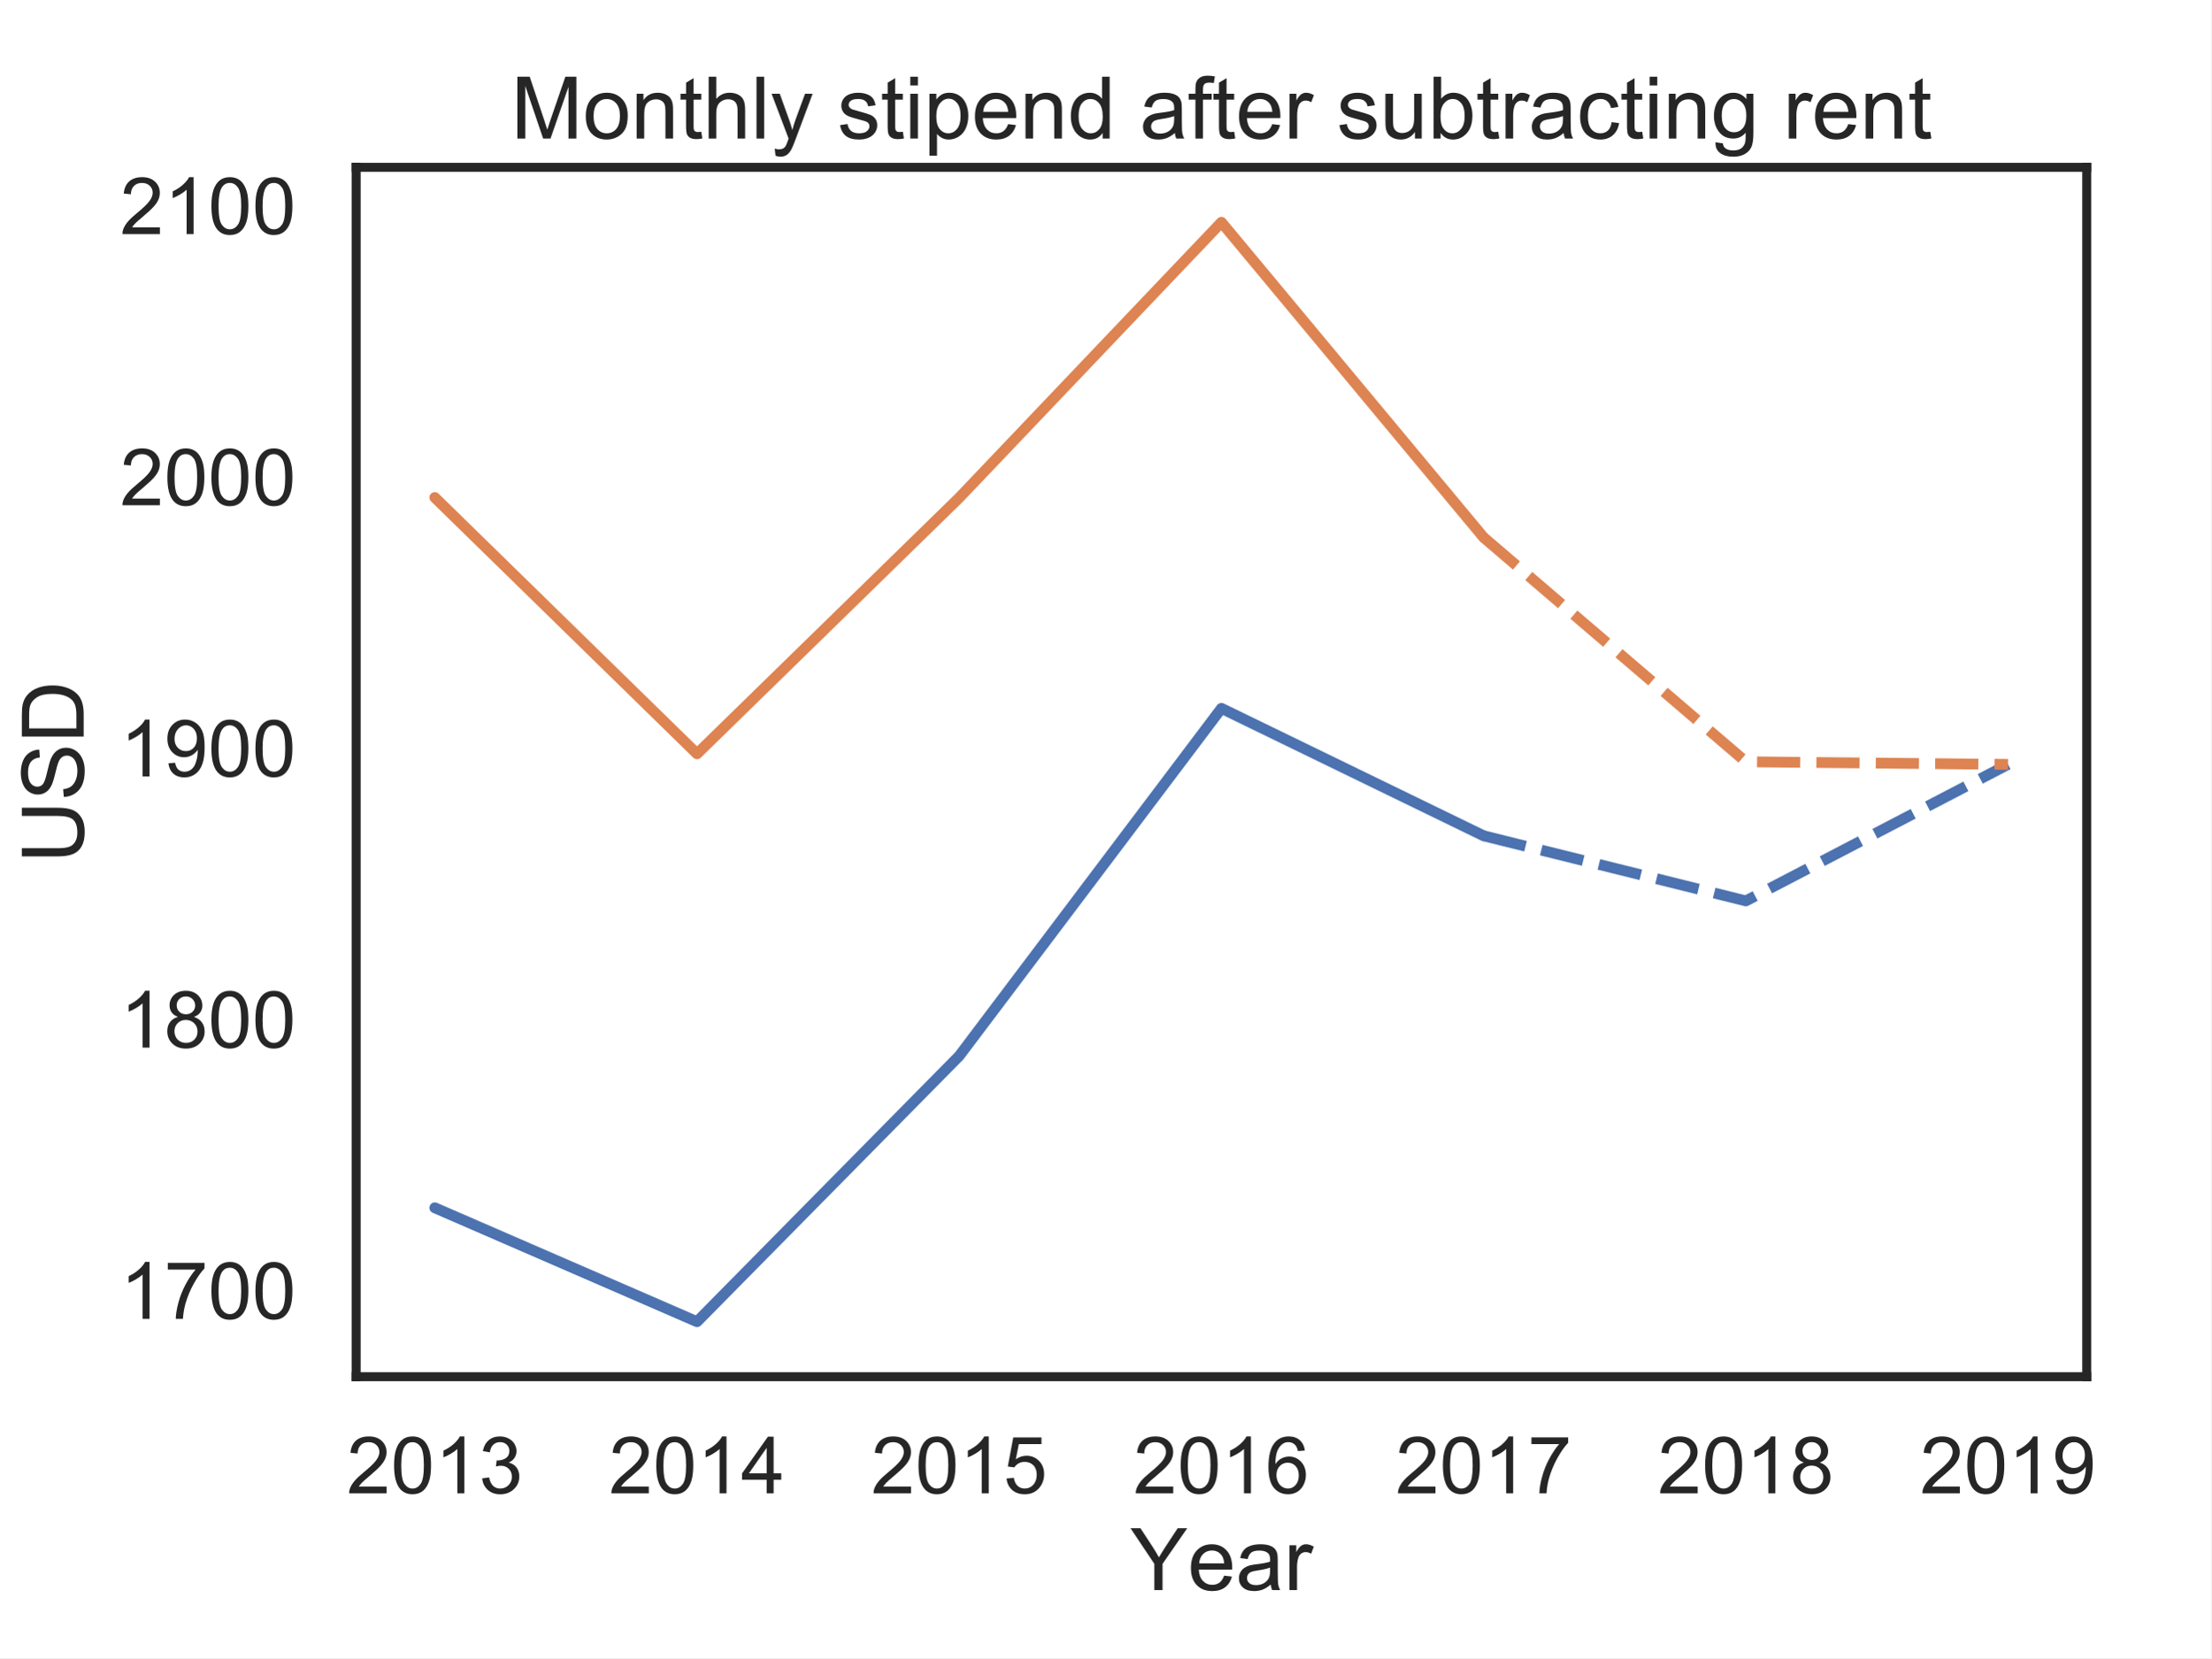
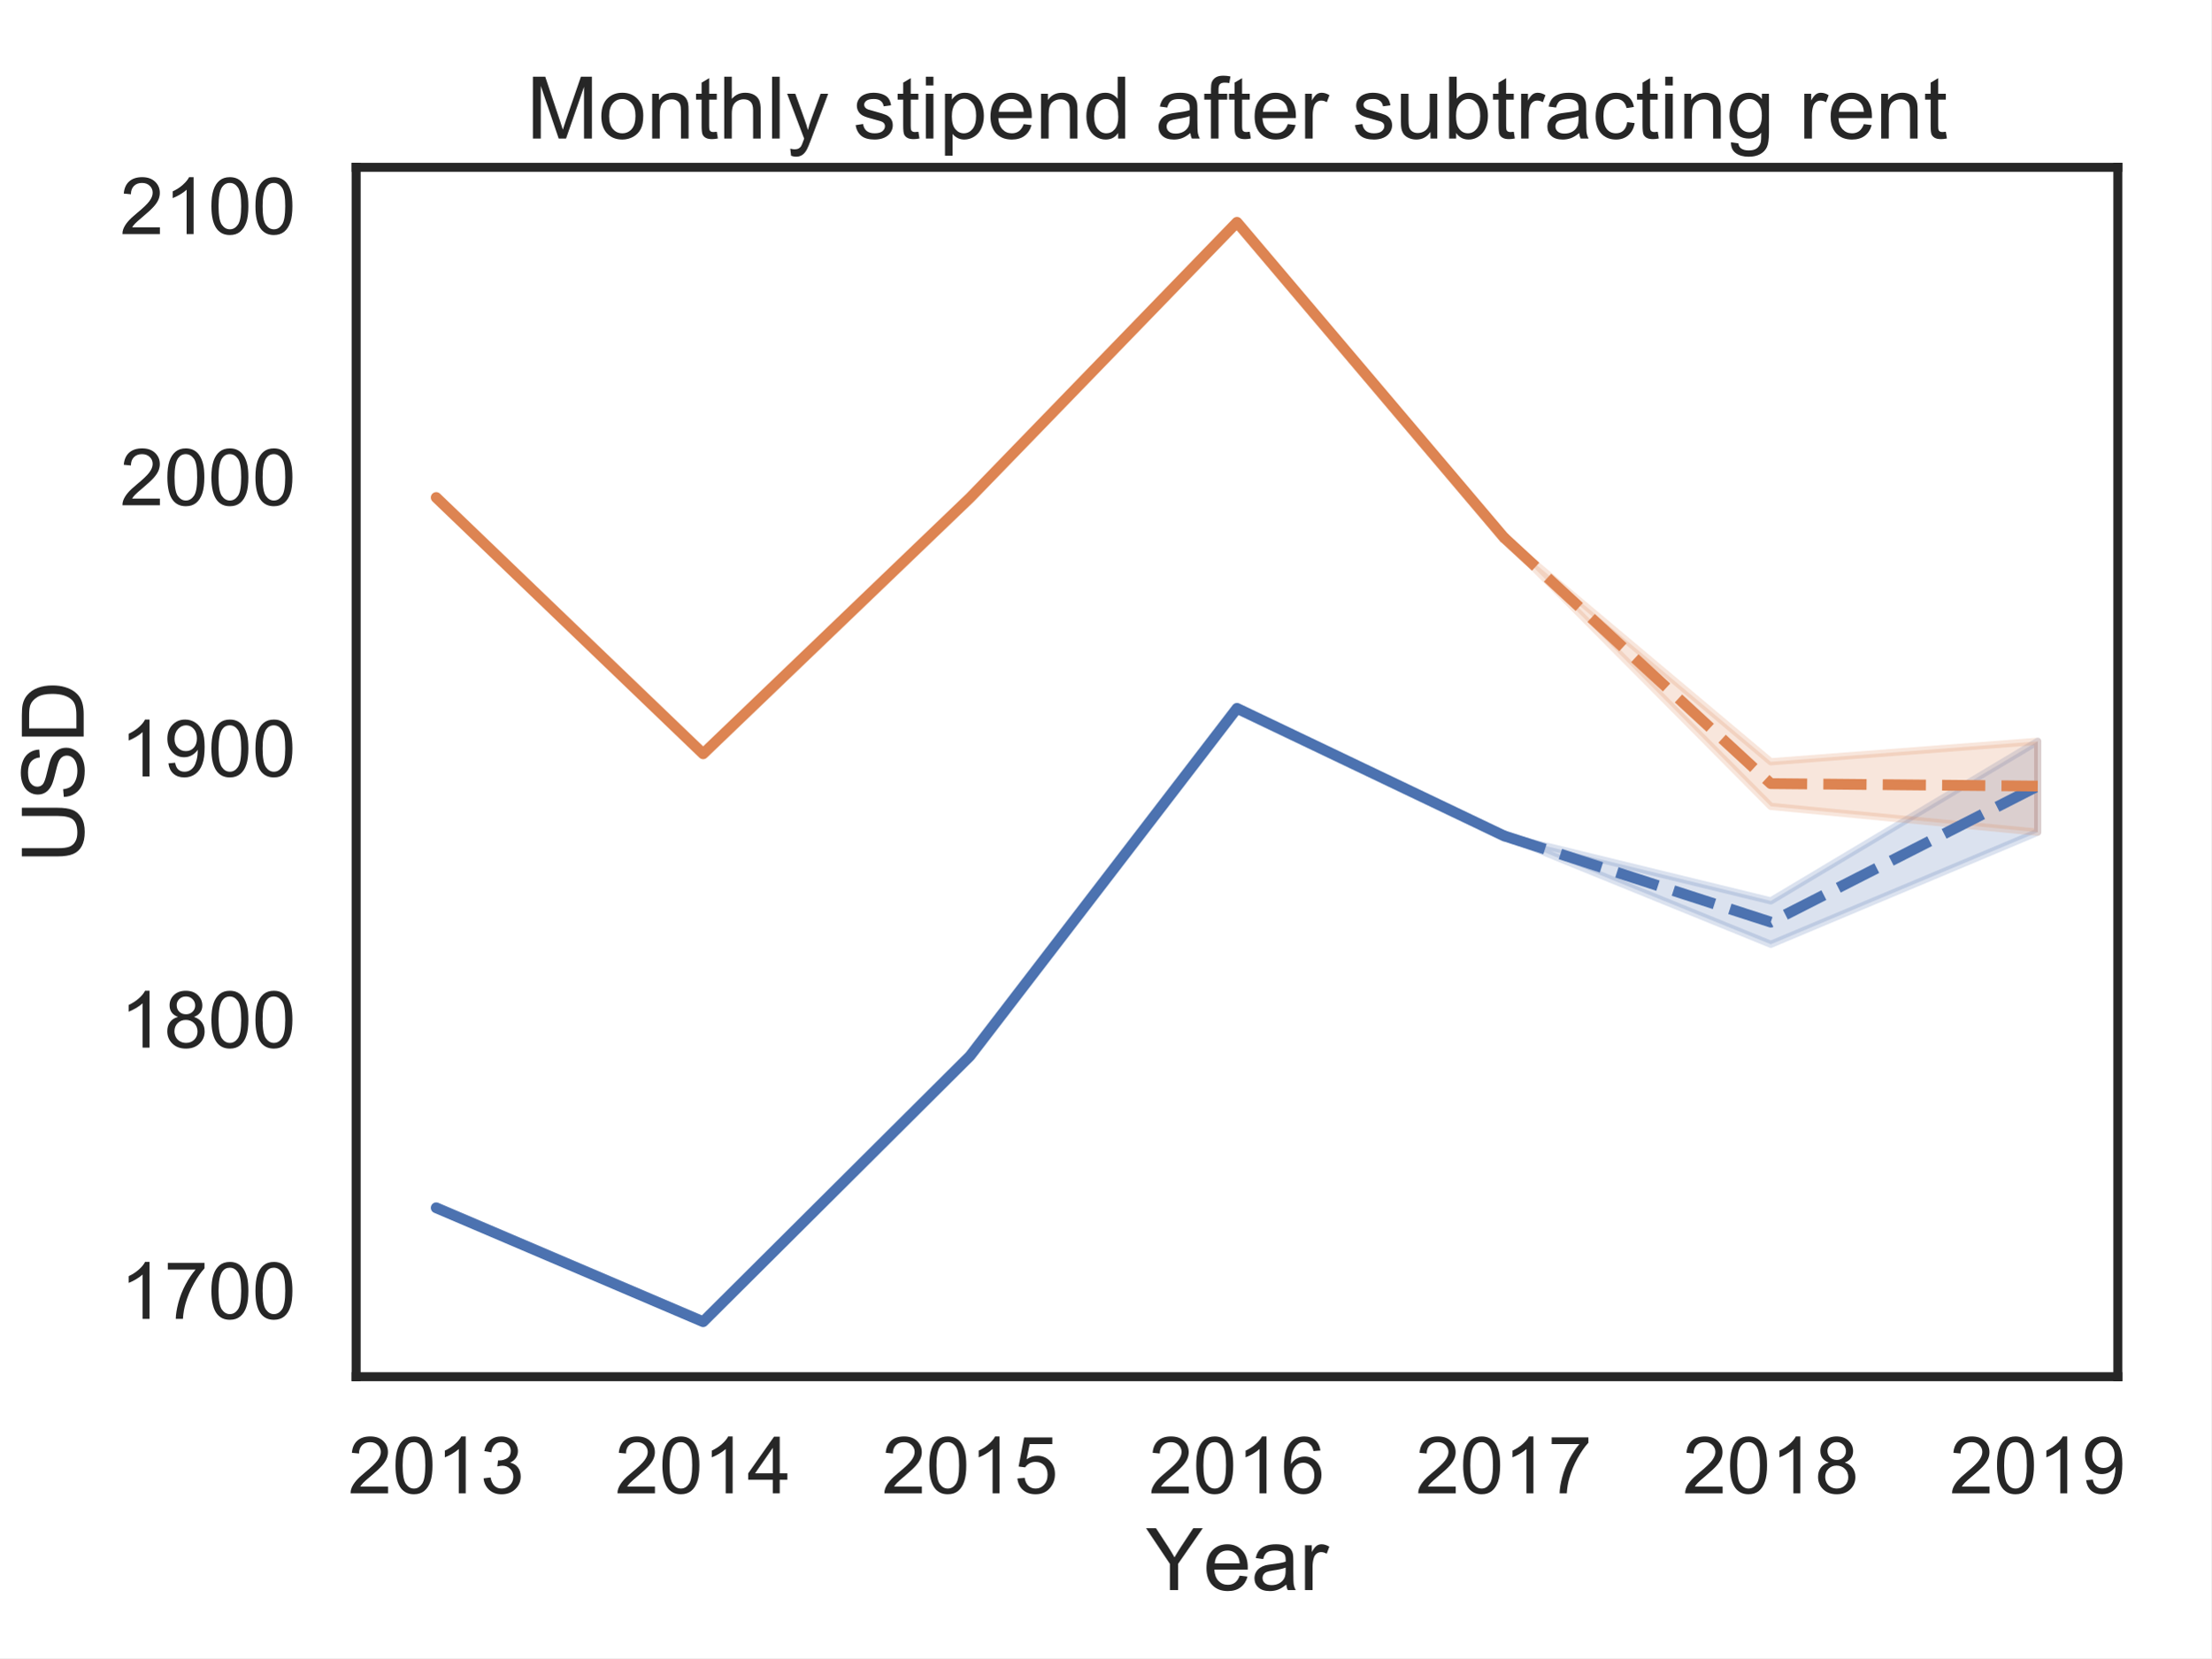
<svg xmlns="http://www.w3.org/2000/svg" xmlns:xlink="http://www.w3.org/1999/xlink" height="345.6pt" version="1.1" viewBox="0 0 460.8 345.6" width="460.8pt">
  <defs>
    <style type="text/css">
*{stroke-linecap:butt;stroke-linejoin:round;}
  </style>
  </defs>
  <g id="figure_1">
    <g id="patch_1">
      <path d="M 0 345.6  L 460.8 345.6  L 460.8 0  L 0 0  z " style="fill:#ffffff;" />
    </g>
    <g id="axes_1">
      <g id="patch_2">
-         <path d="M 74.218 286.943  L 434.88 286.943  L 434.88 34.874  L 74.218 34.874  z " style="fill:#ffffff;" />
+         <path d="M 74.218 286.943  L 441.36 286.943  L 441.36 34.874  L 74.218 34.874  z " style="fill:#ffffff;" />
      </g>
      <g id="matplotlib.axis_1">
        <g id="xtick_1">
          <g id="text_1">
            <defs>
              <path d="M 50.344 8.453  L 50.344 0  L 3.031 0  Q 2.938 3.172 4.047 6.109  Q 5.859 10.938 9.828 15.625  Q 13.812 20.312 21.344 26.469  Q 33.016 36.031 37.109 41.625  Q 41.219 47.219 41.219 52.203  Q 41.219 57.422 37.469 61  Q 33.734 64.594 27.734 64.594  Q 21.391 64.594 17.578 60.781  Q 13.766 56.984 13.719 50.25  L 4.688 51.172  Q 5.609 61.281 11.656 66.578  Q 17.719 71.875 27.938 71.875  Q 38.234 71.875 44.234 66.156  Q 50.25 60.453 50.25 52  Q 50.25 47.703 48.484 43.547  Q 46.734 39.406 42.656 34.812  Q 38.578 30.219 29.109 22.219  Q 21.188 15.578 18.938 13.203  Q 16.703 10.844 15.234 8.453  z " id="ArialMT-50" />
              <path d="M 4.156 35.297  Q 4.156 48 6.766 55.734  Q 9.375 63.484 14.516 67.672  Q 19.672 71.875 27.484 71.875  Q 33.25 71.875 37.594 69.547  Q 41.938 67.234 44.766 62.859  Q 47.609 58.5 49.219 52.219  Q 50.828 45.953 50.828 35.297  Q 50.828 22.703 48.234 14.969  Q 45.656 7.234 40.5 3  Q 35.359 -1.219 27.484 -1.219  Q 17.141 -1.219 11.234 6.203  Q 4.156 15.141 4.156 35.297  z M 13.188 35.297  Q 13.188 17.672 17.312 11.828  Q 21.438 6 27.484 6  Q 33.547 6 37.672 11.859  Q 41.797 17.719 41.797 35.297  Q 41.797 52.984 37.672 58.781  Q 33.547 64.594 27.391 64.594  Q 21.344 64.594 17.719 59.469  Q 13.188 52.938 13.188 35.297  z " id="ArialMT-48" />
              <path d="M 37.25 0  L 28.469 0  L 28.469 56  Q 25.297 52.984 20.141 49.953  Q 14.984 46.922 10.891 45.406  L 10.891 53.906  Q 18.266 57.375 23.781 62.297  Q 29.297 67.234 31.594 71.875  L 37.25 71.875  z " id="ArialMT-49" />
              <path d="M 4.203 18.891  L 12.984 20.062  Q 14.5 12.594 18.141 9.297  Q 21.781 6 27 6  Q 33.203 6 37.469 10.297  Q 41.75 14.594 41.75 20.953  Q 41.75 27 37.797 30.922  Q 33.844 34.859 27.734 34.859  Q 25.25 34.859 21.531 33.891  L 22.516 41.609  Q 23.391 41.5 23.922 41.5  Q 29.547 41.5 34.031 44.422  Q 38.531 47.359 38.531 53.469  Q 38.531 58.297 35.25 61.469  Q 31.984 64.656 26.812 64.656  Q 21.688 64.656 18.266 61.422  Q 14.844 58.203 13.875 51.766  L 5.078 53.328  Q 6.688 62.156 12.391 67.016  Q 18.109 71.875 26.609 71.875  Q 32.469 71.875 37.391 69.359  Q 42.328 66.844 44.938 62.5  Q 47.562 58.156 47.562 53.266  Q 47.562 48.641 45.062 44.828  Q 42.578 41.016 37.703 38.766  Q 44.047 37.312 47.562 32.688  Q 51.078 28.078 51.078 21.141  Q 51.078 11.766 44.234 5.25  Q 37.406 -1.266 26.953 -1.266  Q 17.531 -1.266 11.297 4.344  Q 5.078 9.969 4.203 18.891  z " id="ArialMT-51" />
            </defs>
-             <g style="fill:#262626;" transform="translate(72.26054 311.2534)scale(0.165 -0.165)">
+             <g style="fill:#262626;" transform="translate(72.55508 311.2534)scale(0.165 -0.165)">
              <use xlink:href="#ArialMT-50" />
              <use x="55.615" xlink:href="#ArialMT-48" />
              <use x="111.23" xlink:href="#ArialMT-49" />
              <use x="166.846" xlink:href="#ArialMT-51" />
            </g>
          </g>
        </g>
        <g id="xtick_2">
          <g id="text_2">
            <defs>
              <path d="M 32.328 0  L 32.328 17.141  L 1.266 17.141  L 1.266 25.203  L 33.938 71.578  L 41.109 71.578  L 41.109 25.203  L 50.781 25.203  L 50.781 17.141  L 41.109 17.141  L 41.109 0  z M 32.328 25.203  L 32.328 57.469  L 9.906 25.203  z " id="ArialMT-52" />
            </defs>
-             <g style="fill:#262626;" transform="translate(126.9063 311.2534)scale(0.165 -0.165)">
+             <g style="fill:#262626;" transform="translate(128.1827 311.2534)scale(0.165 -0.165)">
              <use xlink:href="#ArialMT-50" />
              <use x="55.615" xlink:href="#ArialMT-48" />
              <use x="111.23" xlink:href="#ArialMT-49" />
              <use x="166.846" xlink:href="#ArialMT-52" />
            </g>
          </g>
        </g>
        <g id="xtick_3">
          <g id="text_3">
            <defs>
              <path d="M 4.156 18.75  L 13.375 19.531  Q 14.406 12.797 18.141 9.391  Q 21.875 6 27.156 6  Q 33.5 6 37.891 10.781  Q 42.281 15.578 42.281 23.484  Q 42.281 31 38.062 35.344  Q 33.844 39.703 27 39.703  Q 22.75 39.703 19.328 37.766  Q 15.922 35.844 13.969 32.766  L 5.719 33.844  L 12.641 70.609  L 48.25 70.609  L 48.25 62.203  L 19.672 62.203  L 15.828 42.969  Q 22.266 47.469 29.344 47.469  Q 38.719 47.469 45.156 40.969  Q 51.609 34.469 51.609 24.266  Q 51.609 14.547 45.953 7.469  Q 39.062 -1.219 27.156 -1.219  Q 17.391 -1.219 11.203 4.25  Q 5.031 9.719 4.156 18.75  z " id="ArialMT-53" />
            </defs>
-             <g style="fill:#262626;" transform="translate(181.5521 311.2534)scale(0.165 -0.165)">
+             <g style="fill:#262626;" transform="translate(183.8103 311.2534)scale(0.165 -0.165)">
              <use xlink:href="#ArialMT-50" />
              <use x="55.615" xlink:href="#ArialMT-48" />
              <use x="111.23" xlink:href="#ArialMT-49" />
              <use x="166.846" xlink:href="#ArialMT-53" />
            </g>
          </g>
        </g>
        <g id="xtick_4">
          <g id="text_4">
            <defs>
              <path d="M 49.75 54.047  L 41.016 53.375  Q 39.844 58.547 37.703 60.891  Q 34.125 64.656 28.906 64.656  Q 24.703 64.656 21.531 62.312  Q 17.391 59.281 14.984 53.469  Q 12.594 47.656 12.5 36.922  Q 15.672 41.75 20.266 44.094  Q 24.859 46.438 29.891 46.438  Q 38.672 46.438 44.844 39.969  Q 51.031 33.5 51.031 23.25  Q 51.031 16.5 48.125 10.719  Q 45.219 4.938 40.141 1.859  Q 35.062 -1.219 28.609 -1.219  Q 17.625 -1.219 10.688 6.859  Q 3.766 14.938 3.766 33.5  Q 3.766 54.25 11.422 63.672  Q 18.109 71.875 29.438 71.875  Q 37.891 71.875 43.281 67.141  Q 48.688 62.406 49.75 54.047  z M 13.875 23.188  Q 13.875 18.656 15.797 14.5  Q 17.719 10.359 21.188 8.172  Q 24.656 6 28.469 6  Q 34.031 6 38.031 10.484  Q 42.047 14.984 42.047 22.703  Q 42.047 30.125 38.078 34.391  Q 34.125 38.672 28.125 38.672  Q 22.172 38.672 18.016 34.391  Q 13.875 30.125 13.875 23.188  z " id="ArialMT-54" />
            </defs>
-             <g style="fill:#262626;" transform="translate(236.1979 311.2534)scale(0.165 -0.165)">
+             <g style="fill:#262626;" transform="translate(239.4379 311.2534)scale(0.165 -0.165)">
              <use xlink:href="#ArialMT-50" />
              <use x="55.615" xlink:href="#ArialMT-48" />
              <use x="111.23" xlink:href="#ArialMT-49" />
              <use x="166.846" xlink:href="#ArialMT-54" />
            </g>
          </g>
        </g>
        <g id="xtick_5">
          <g id="text_5">
            <defs>
              <path d="M 4.734 62.203  L 4.734 70.656  L 51.078 70.656  L 51.078 63.812  Q 44.234 56.547 37.516 44.484  Q 30.812 32.422 27.156 19.672  Q 24.516 10.688 23.781 0  L 14.75 0  Q 14.891 8.453 18.062 20.406  Q 21.234 32.375 27.172 43.484  Q 33.109 54.594 39.797 62.203  z " id="ArialMT-55" />
            </defs>
-             <g style="fill:#262626;" transform="translate(290.8436 311.2534)scale(0.165 -0.165)">
+             <g style="fill:#262626;" transform="translate(295.0654 311.2534)scale(0.165 -0.165)">
              <use xlink:href="#ArialMT-50" />
              <use x="55.615" xlink:href="#ArialMT-48" />
              <use x="111.23" xlink:href="#ArialMT-49" />
              <use x="166.846" xlink:href="#ArialMT-55" />
            </g>
          </g>
        </g>
        <g id="xtick_6">
          <g id="text_6">
            <defs>
              <path d="M 17.672 38.812  Q 12.203 40.828 9.562 44.531  Q 6.938 48.25 6.938 53.422  Q 6.938 61.234 12.547 66.547  Q 18.172 71.875 27.484 71.875  Q 36.859 71.875 42.578 66.422  Q 48.297 60.984 48.297 53.172  Q 48.297 48.188 45.672 44.5  Q 43.062 40.828 37.75 38.812  Q 44.344 36.672 47.781 31.875  Q 51.219 27.094 51.219 20.453  Q 51.219 11.281 44.719 5.031  Q 38.234 -1.219 27.641 -1.219  Q 17.047 -1.219 10.547 5.047  Q 4.047 11.328 4.047 20.703  Q 4.047 27.688 7.594 32.391  Q 11.141 37.109 17.672 38.812  z M 15.922 53.719  Q 15.922 48.641 19.188 45.406  Q 22.469 42.188 27.688 42.188  Q 32.766 42.188 36.016 45.375  Q 39.266 48.578 39.266 53.219  Q 39.266 58.062 35.906 61.359  Q 32.562 64.656 27.594 64.656  Q 22.562 64.656 19.234 61.422  Q 15.922 58.203 15.922 53.719  z M 13.094 20.656  Q 13.094 16.891 14.875 13.375  Q 16.656 9.859 20.172 7.922  Q 23.688 6 27.734 6  Q 34.031 6 38.125 10.047  Q 42.234 14.109 42.234 20.359  Q 42.234 26.703 38.016 30.859  Q 33.797 35.016 27.438 35.016  Q 21.234 35.016 17.156 30.906  Q 13.094 26.812 13.094 20.656  z " id="ArialMT-56" />
            </defs>
-             <g style="fill:#262626;" transform="translate(345.4894 311.2534)scale(0.165 -0.165)">
+             <g style="fill:#262626;" transform="translate(350.693 311.2534)scale(0.165 -0.165)">
              <use xlink:href="#ArialMT-50" />
              <use x="55.615" xlink:href="#ArialMT-48" />
              <use x="111.23" xlink:href="#ArialMT-49" />
              <use x="166.846" xlink:href="#ArialMT-56" />
            </g>
          </g>
        </g>
        <g id="xtick_7">
          <g id="text_7">
            <defs>
              <path d="M 5.469 16.547  L 13.922 17.328  Q 14.984 11.375 18.016 8.688  Q 21.047 6 25.781 6  Q 29.828 6 32.875 7.859  Q 35.938 9.719 37.891 12.812  Q 39.844 15.922 41.156 21.188  Q 42.484 26.469 42.484 31.938  Q 42.484 32.516 42.438 33.688  Q 39.797 29.5 35.234 26.875  Q 30.672 24.266 25.344 24.266  Q 16.453 24.266 10.297 30.703  Q 4.156 37.156 4.156 47.703  Q 4.156 58.594 10.578 65.234  Q 17 71.875 26.656 71.875  Q 33.641 71.875 39.422 68.109  Q 45.219 64.359 48.219 57.391  Q 51.219 50.438 51.219 37.25  Q 51.219 23.531 48.234 15.406  Q 45.266 7.281 39.375 3.031  Q 33.5 -1.219 25.594 -1.219  Q 17.188 -1.219 11.859 3.438  Q 6.547 8.109 5.469 16.547  z M 41.453 48.141  Q 41.453 55.719 37.422 60.156  Q 33.406 64.594 27.734 64.594  Q 21.875 64.594 17.531 59.812  Q 13.188 55.031 13.188 47.406  Q 13.188 40.578 17.312 36.297  Q 21.438 32.031 27.484 32.031  Q 33.594 32.031 37.516 36.297  Q 41.453 40.578 41.453 48.141  z " id="ArialMT-57" />
            </defs>
-             <g style="fill:#262626;" transform="translate(400.1352 311.2534)scale(0.165 -0.165)">
+             <g style="fill:#262626;" transform="translate(406.3206 311.2534)scale(0.165 -0.165)">
              <use xlink:href="#ArialMT-50" />
              <use x="55.615" xlink:href="#ArialMT-48" />
              <use x="111.23" xlink:href="#ArialMT-49" />
              <use x="166.846" xlink:href="#ArialMT-57" />
            </g>
          </g>
        </g>
        <g id="text_8">
          <defs>
            <path d="M 27.875 0  L 27.875 30.328  L 0.297 71.578  L 11.812 71.578  L 25.922 50  Q 29.828 43.953 33.203 37.891  Q 36.422 43.5 41.016 50.531  L 54.891 71.578  L 65.922 71.578  L 37.359 30.328  L 37.359 0  z " id="ArialMT-89" />
            <path d="M 42.094 16.703  L 51.172 15.578  Q 49.031 7.625 43.219 3.219  Q 37.406 -1.172 28.375 -1.172  Q 17 -1.172 10.328 5.828  Q 3.656 12.844 3.656 25.484  Q 3.656 38.578 10.391 45.797  Q 17.141 53.031 27.875 53.031  Q 38.281 53.031 44.875 45.953  Q 51.469 38.875 51.469 26.031  Q 51.469 25.25 51.422 23.688  L 12.75 23.688  Q 13.234 15.141 17.578 10.594  Q 21.922 6.062 28.422 6.062  Q 33.25 6.062 36.672 8.594  Q 40.094 11.141 42.094 16.703  z M 13.234 30.906  L 42.188 30.906  Q 41.609 37.453 38.875 40.719  Q 34.672 45.797 27.984 45.797  Q 21.922 45.797 17.797 41.75  Q 13.672 37.703 13.234 30.906  z " id="ArialMT-101" />
            <path d="M 40.438 6.391  Q 35.547 2.25 31.031 0.531  Q 26.516 -1.172 21.344 -1.172  Q 12.797 -1.172 8.203 3  Q 3.609 7.172 3.609 13.672  Q 3.609 17.484 5.344 20.625  Q 7.078 23.781 9.891 25.688  Q 12.703 27.594 16.219 28.562  Q 18.797 29.25 24.031 29.891  Q 34.672 31.156 39.703 32.906  Q 39.75 34.719 39.75 35.203  Q 39.75 40.578 37.25 42.781  Q 33.891 45.75 27.25 45.75  Q 21.047 45.75 18.094 43.578  Q 15.141 41.406 13.719 35.891  L 5.125 37.062  Q 6.297 42.578 8.984 45.969  Q 11.672 49.359 16.75 51.188  Q 21.828 53.031 28.516 53.031  Q 35.156 53.031 39.297 51.469  Q 43.453 49.906 45.406 47.531  Q 47.359 45.172 48.141 41.547  Q 48.578 39.312 48.578 33.453  L 48.578 21.734  Q 48.578 9.469 49.141 6.219  Q 49.703 2.984 51.375 0  L 42.188 0  Q 40.828 2.734 40.438 6.391  z M 39.703 26.031  Q 34.906 24.078 25.344 22.703  Q 19.922 21.922 17.672 20.938  Q 15.438 19.969 14.203 18.094  Q 12.984 16.219 12.984 13.922  Q 12.984 10.406 15.641 8.062  Q 18.312 5.719 23.438 5.719  Q 28.516 5.719 32.469 7.938  Q 36.422 10.156 38.281 14.016  Q 39.703 17 39.703 22.797  z " id="ArialMT-97" />
            <path d="M 6.5 0  L 6.5 51.859  L 14.406 51.859  L 14.406 44  Q 17.438 49.516 20 51.266  Q 22.562 53.031 25.641 53.031  Q 30.078 53.031 34.672 50.203  L 31.641 42.047  Q 28.422 43.953 25.203 43.953  Q 22.312 43.953 20.016 42.219  Q 17.719 40.484 16.75 37.406  Q 15.281 32.719 15.281 27.156  L 15.281 0  z " id="ArialMT-114" />
          </defs>
-           <g style="fill:#262626;" transform="translate(235.5519 331.4169)scale(0.18 -0.18)">
+           <g style="fill:#262626;" transform="translate(238.7919 331.4169)scale(0.18 -0.18)">
            <use xlink:href="#ArialMT-89" />
            <use x="66.559" xlink:href="#ArialMT-101" />
            <use x="122.174" xlink:href="#ArialMT-97" />
            <use x="177.789" xlink:href="#ArialMT-114" />
          </g>
        </g>
      </g>
      <g id="matplotlib.axis_2">
        <g id="ytick_1">
          <g id="text_9">
            <g style="fill:#262626;" transform="translate(25.01571 274.89)scale(0.165 -0.165)">
              <use xlink:href="#ArialMT-49" />
              <use x="55.615" xlink:href="#ArialMT-55" />
              <use x="111.23" xlink:href="#ArialMT-48" />
              <use x="166.846" xlink:href="#ArialMT-48" />
            </g>
          </g>
        </g>
        <g id="ytick_2">
          <g id="text_10">
            <g style="fill:#262626;" transform="translate(25.01571 218.3629)scale(0.165 -0.165)">
              <use xlink:href="#ArialMT-49" />
              <use x="55.615" xlink:href="#ArialMT-56" />
              <use x="111.23" xlink:href="#ArialMT-48" />
              <use x="166.846" xlink:href="#ArialMT-48" />
            </g>
          </g>
        </g>
        <g id="ytick_3">
          <g id="text_11">
            <g style="fill:#262626;" transform="translate(25.01571 161.8358)scale(0.165 -0.165)">
              <use xlink:href="#ArialMT-49" />
              <use x="55.615" xlink:href="#ArialMT-57" />
              <use x="111.23" xlink:href="#ArialMT-48" />
              <use x="166.846" xlink:href="#ArialMT-48" />
            </g>
          </g>
        </g>
        <g id="ytick_4">
          <g id="text_12">
            <g style="fill:#262626;" transform="translate(25.01571 105.3087)scale(0.165 -0.165)">
              <use xlink:href="#ArialMT-50" />
              <use x="55.615" xlink:href="#ArialMT-48" />
              <use x="111.23" xlink:href="#ArialMT-48" />
              <use x="166.846" xlink:href="#ArialMT-48" />
            </g>
          </g>
        </g>
        <g id="ytick_5">
          <g id="text_13">
            <g style="fill:#262626;" transform="translate(25.01571 48.78162)scale(0.165 -0.165)">
              <use xlink:href="#ArialMT-50" />
              <use x="55.615" xlink:href="#ArialMT-49" />
              <use x="111.23" xlink:href="#ArialMT-48" />
              <use x="166.846" xlink:href="#ArialMT-48" />
            </g>
          </g>
        </g>
        <g id="text_14">
          <defs>
            <path d="M 54.688 71.578  L 64.156 71.578  L 64.156 30.219  Q 64.156 19.438 61.719 13.078  Q 59.281 6.734 52.906 2.75  Q 46.531 -1.219 36.188 -1.219  Q 26.125 -1.219 19.719 2.25  Q 13.328 5.719 10.594 12.281  Q 7.859 18.844 7.859 30.219  L 7.859 71.578  L 17.328 71.578  L 17.328 30.281  Q 17.328 20.953 19.062 16.531  Q 20.797 12.109 25.016 9.719  Q 29.25 7.328 35.359 7.328  Q 45.797 7.328 50.234 12.062  Q 54.688 16.797 54.688 30.281  z " id="ArialMT-85" />
            <path d="M 4.5 23  L 13.422 23.781  Q 14.062 18.406 16.375 14.969  Q 18.703 11.531 23.578 9.406  Q 28.469 7.281 34.578 7.281  Q 39.984 7.281 44.141 8.891  Q 48.297 10.5 50.312 13.297  Q 52.344 16.109 52.344 19.438  Q 52.344 22.797 50.391 25.312  Q 48.438 27.828 43.953 29.547  Q 41.062 30.672 31.203 33.031  Q 21.344 35.406 17.391 37.5  Q 12.25 40.188 9.734 44.156  Q 7.234 48.141 7.234 53.078  Q 7.234 58.5 10.297 63.203  Q 13.375 67.922 19.281 70.359  Q 25.203 72.797 32.422 72.797  Q 40.375 72.797 46.453 70.234  Q 52.547 67.672 55.812 62.688  Q 59.078 57.719 59.328 51.422  L 50.25 50.734  Q 49.516 57.516 45.281 60.984  Q 41.062 64.453 32.812 64.453  Q 24.219 64.453 20.281 61.297  Q 16.359 58.156 16.359 53.719  Q 16.359 49.859 19.141 47.359  Q 21.875 44.875 33.422 42.266  Q 44.969 39.656 49.266 37.703  Q 55.516 34.812 58.484 30.391  Q 61.469 25.984 61.469 20.219  Q 61.469 14.5 58.203 9.438  Q 54.938 4.391 48.797 1.578  Q 42.672 -1.219 35.016 -1.219  Q 25.297 -1.219 18.719 1.609  Q 12.156 4.438 8.422 10.125  Q 4.688 15.828 4.5 23  z " id="ArialMT-83" />
            <path d="M 7.719 0  L 7.719 71.578  L 32.375 71.578  Q 40.719 71.578 45.125 70.562  Q 51.266 69.141 55.609 65.438  Q 61.281 60.641 64.078 53.188  Q 66.891 45.75 66.891 36.188  Q 66.891 28.031 64.984 21.734  Q 63.094 15.438 60.109 11.297  Q 57.125 7.172 53.578 4.797  Q 50.047 2.438 45.047 1.219  Q 40.047 0 33.547 0  z M 17.188 8.453  L 32.469 8.453  Q 39.547 8.453 43.578 9.766  Q 47.609 11.078 50 13.484  Q 53.375 16.844 55.25 22.531  Q 57.125 28.219 57.125 36.328  Q 57.125 47.562 53.438 53.594  Q 49.75 59.625 44.484 61.672  Q 40.672 63.141 32.234 63.141  L 17.188 63.141  z " id="ArialMT-68" />
          </defs>
          <g style="fill:#262626;" transform="translate(17.43821 179.9114)rotate(-90)scale(0.18 -0.18)">
            <use xlink:href="#ArialMT-85" />
            <use x="72.217" xlink:href="#ArialMT-83" />
            <use x="138.916" xlink:href="#ArialMT-68" />
          </g>
        </g>
      </g>
+       <g id="PolyCollection_1">
+         <defs>
+           <path d="M 313.417 -171.392  L 313.417 -171.392  L 369.044 -148.781  L 424.672 -172.146  L 424.672 -191.083  L 424.672 -191.083  L 369.044 -157.826  L 313.417 -171.392  z " id="m581020fb91" style="stroke:#4c72b0;stroke-opacity:0.2;stroke-width:1.5;" />
+         </defs>
+         <g clip-path="url(#p637b72f72d)">
+           <use style="fill:#4c72b0;fill-opacity:0.2;stroke:#4c72b0;stroke-opacity:0.2;stroke-width:1.5;" x="0" xlink:href="#m581020fb91" y="345.6" />
+         </g>
+       </g>
+       <g id="PolyCollection_2">
+         <defs>
+           <path d="M 313.417 -233.583  L 313.417 -233.583  L 369.044 -177.527  L 424.672 -172.146  L 424.672 -191.083  L 424.672 -191.083  L 369.044 -186.823  L 313.417 -233.583  z " id="m15573fcaf8" style="stroke:#dd8452;stroke-opacity:0.2;stroke-width:1.5;" />
+         </defs>
+         <g clip-path="url(#p637b72f72d)">
+           <use style="fill:#dd8452;fill-opacity:0.2;stroke:#dd8452;stroke-opacity:0.2;stroke-width:1.5;" x="0" xlink:href="#m15573fcaf8" y="345.6" />
+         </g>
+       </g>
      <g id="line2d_1">
-         <path clip-path="url(#p7545c766d0)" d="M 90.612 251.744  L 145.257 275.485  L 199.903 220.089  L 254.549 147.64  L 309.195 174.208  " style="fill:none;stroke:#4c72b0;stroke-linecap:round;stroke-width:2.25;" />
+         <path clip-path="url(#p637b72f72d)" d="M 90.906 251.744  L 146.534 275.485  L 202.161 220.089  L 257.789 147.64  L 313.417 174.208  " style="fill:none;stroke:#4c72b0;stroke-linecap:round;stroke-width:2.25;" />
      </g>
      <g id="line2d_2">
-         <path clip-path="url(#p7545c766d0)" d="M 309.195 174.208  L 363.84 187.774  L 418.486 159.322  " style="fill:none;stroke:#4c72b0;stroke-dasharray:9,3.375;stroke-dashoffset:0;stroke-width:2.25;" />
+         <path clip-path="url(#p637b72f72d)" d="M 313.417 174.208  L 369.044 192.202  L 424.672 163.844  " style="fill:none;stroke:#4c72b0;stroke-dasharray:9,3.375;stroke-dashoffset:0;stroke-width:2.25;" />
      </g>
      <g id="line2d_3">
-         <path clip-path="url(#p7545c766d0)" d="M 90.612 103.696  L 145.257 157.115  L 199.903 103.743  L 254.549 46.332  L 309.195 112.017  " style="fill:none;stroke:#dd8452;stroke-linecap:round;stroke-width:2.25;" />
+         <path clip-path="url(#p637b72f72d)" d="M 90.906 103.696  L 146.534 157.115  L 202.161 103.743  L 257.789 46.332  L 313.417 112.017  " style="fill:none;stroke:#dd8452;stroke-linecap:round;stroke-width:2.25;" />
      </g>
      <g id="line2d_4">
-         <path clip-path="url(#p7545c766d0)" d="M 309.195 112.017  L 363.84 158.777  L 418.486 159.322  " style="fill:none;stroke:#dd8452;stroke-dasharray:9,3.375;stroke-dashoffset:0;stroke-width:2.25;" />
+         <path clip-path="url(#p637b72f72d)" d="M 313.417 112.017  L 369.044 163.328  L 424.672 163.844  " style="fill:none;stroke:#dd8452;stroke-dasharray:9,3.375;stroke-dashoffset:0;stroke-width:2.25;" />
      </g>
      <g id="line2d_5" />
      <g id="line2d_6" />
      <g id="line2d_7" />
      <g id="line2d_8" />
      <g id="line2d_9" />
      <g id="line2d_10" />
      <g id="patch_3">
        <path d="M 74.218 286.943  L 74.218 34.874  " style="fill:none;stroke:#262626;stroke-linecap:square;stroke-linejoin:miter;stroke-width:1.875;" />
      </g>
      <g id="patch_4">
-         <path d="M 434.88 286.943  L 434.88 34.874  " style="fill:none;stroke:#262626;stroke-linecap:square;stroke-linejoin:miter;stroke-width:1.875;" />
+         <path d="M 441.36 286.943  L 441.36 34.874  " style="fill:none;stroke:#262626;stroke-linecap:square;stroke-linejoin:miter;stroke-width:1.875;" />
      </g>
      <g id="patch_5">
-         <path d="M 74.218 286.943  L 434.88 286.943  " style="fill:none;stroke:#262626;stroke-linecap:square;stroke-linejoin:miter;stroke-width:1.875;" />
+         <path d="M 74.218 286.943  L 441.36 286.943  " style="fill:none;stroke:#262626;stroke-linecap:square;stroke-linejoin:miter;stroke-width:1.875;" />
      </g>
      <g id="patch_6">
-         <path d="M 74.218 34.874  L 434.88 34.874  " style="fill:none;stroke:#262626;stroke-linecap:square;stroke-linejoin:miter;stroke-width:1.875;" />
+         <path d="M 74.218 34.874  L 441.36 34.874  " style="fill:none;stroke:#262626;stroke-linecap:square;stroke-linejoin:miter;stroke-width:1.875;" />
      </g>
      <g id="text_15">
        <defs>
          <path d="M 7.422 0  L 7.422 71.578  L 21.688 71.578  L 38.625 20.906  Q 40.969 13.812 42.047 10.297  Q 43.266 14.203 45.844 21.781  L 62.984 71.578  L 75.734 71.578  L 75.734 0  L 66.609 0  L 66.609 59.906  L 45.797 0  L 37.25 0  L 16.547 60.938  L 16.547 0  z " id="ArialMT-77" />
          <path d="M 3.328 25.922  Q 3.328 40.328 11.328 47.266  Q 18.016 53.031 27.641 53.031  Q 38.328 53.031 45.109 46.016  Q 51.906 39.016 51.906 26.656  Q 51.906 16.656 48.906 10.906  Q 45.906 5.172 40.156 2  Q 34.422 -1.172 27.641 -1.172  Q 16.75 -1.172 10.031 5.812  Q 3.328 12.797 3.328 25.922  z M 12.359 25.922  Q 12.359 15.969 16.703 11.016  Q 21.047 6.062 27.641 6.062  Q 34.188 6.062 38.531 11.031  Q 42.875 16.016 42.875 26.219  Q 42.875 35.844 38.5 40.797  Q 34.125 45.75 27.641 45.75  Q 21.047 45.75 16.703 40.812  Q 12.359 35.891 12.359 25.922  z " id="ArialMT-111" />
          <path d="M 6.594 0  L 6.594 51.859  L 14.5 51.859  L 14.5 44.484  Q 20.219 53.031 31 53.031  Q 35.688 53.031 39.625 51.344  Q 43.562 49.656 45.516 46.922  Q 47.469 44.188 48.25 40.438  Q 48.734 37.984 48.734 31.891  L 48.734 0  L 39.938 0  L 39.938 31.547  Q 39.938 36.922 38.906 39.578  Q 37.891 42.234 35.281 43.812  Q 32.672 45.406 29.156 45.406  Q 23.531 45.406 19.453 41.844  Q 15.375 38.281 15.375 28.328  L 15.375 0  z " id="ArialMT-110" />
          <path d="M 25.781 7.859  L 27.047 0.094  Q 23.344 -0.688 20.406 -0.688  Q 15.625 -0.688 12.984 0.828  Q 10.359 2.344 9.281 4.812  Q 8.203 7.281 8.203 15.188  L 8.203 45.016  L 1.766 45.016  L 1.766 51.859  L 8.203 51.859  L 8.203 64.703  L 16.938 69.969  L 16.938 51.859  L 25.781 51.859  L 25.781 45.016  L 16.938 45.016  L 16.938 14.703  Q 16.938 10.938 17.406 9.859  Q 17.875 8.797 18.922 8.156  Q 19.969 7.516 21.922 7.516  Q 23.391 7.516 25.781 7.859  z " id="ArialMT-116" />
          <path d="M 6.594 0  L 6.594 71.578  L 15.375 71.578  L 15.375 45.906  Q 21.531 53.031 30.906 53.031  Q 36.672 53.031 40.922 50.75  Q 45.172 48.484 47 44.484  Q 48.828 40.484 48.828 32.859  L 48.828 0  L 40.047 0  L 40.047 32.859  Q 40.047 39.453 37.188 42.453  Q 34.328 45.453 29.109 45.453  Q 25.203 45.453 21.75 43.422  Q 18.312 41.406 16.844 37.938  Q 15.375 34.469 15.375 28.375  L 15.375 0  z " id="ArialMT-104" />
          <path d="M 6.391 0  L 6.391 71.578  L 15.188 71.578  L 15.188 0  z " id="ArialMT-108" />
          <path d="M 6.203 -19.969  L 5.219 -11.719  Q 8.109 -12.5 10.25 -12.5  Q 13.188 -12.5 14.938 -11.516  Q 16.703 -10.547 17.828 -8.797  Q 18.656 -7.469 20.516 -2.25  Q 20.75 -1.516 21.297 -0.094  L 1.609 51.859  L 11.078 51.859  L 21.875 21.828  Q 23.969 16.109 25.641 9.812  Q 27.156 15.875 29.25 21.625  L 40.328 51.859  L 49.125 51.859  L 29.391 -0.875  Q 26.219 -9.422 24.469 -12.641  Q 22.125 -17 19.094 -19.016  Q 16.062 -21.047 11.859 -21.047  Q 9.328 -21.047 6.203 -19.969  z " id="ArialMT-121" />
          <path id="ArialMT-32" />
          <path d="M 3.078 15.484  L 11.766 16.844  Q 12.5 11.625 15.844 8.844  Q 19.188 6.062 25.203 6.062  Q 31.25 6.062 34.172 8.516  Q 37.109 10.984 37.109 14.312  Q 37.109 17.281 34.516 19  Q 32.719 20.172 25.531 21.969  Q 15.875 24.422 12.141 26.203  Q 8.406 27.984 6.469 31.125  Q 4.547 34.281 4.547 38.094  Q 4.547 41.547 6.125 44.5  Q 7.719 47.469 10.453 49.422  Q 12.5 50.922 16.031 51.969  Q 19.578 53.031 23.641 53.031  Q 29.734 53.031 34.344 51.266  Q 38.969 49.516 41.156 46.5  Q 43.359 43.5 44.188 38.484  L 35.594 37.312  Q 35.016 41.312 32.203 43.547  Q 29.391 45.797 24.266 45.797  Q 18.219 45.797 15.625 43.797  Q 13.031 41.797 13.031 39.109  Q 13.031 37.406 14.109 36.031  Q 15.188 34.625 17.484 33.688  Q 18.797 33.203 25.25 31.453  Q 34.578 28.953 38.25 27.359  Q 41.938 25.781 44.031 22.75  Q 46.141 19.734 46.141 15.234  Q 46.141 10.844 43.578 6.953  Q 41.016 3.078 36.172 0.953  Q 31.344 -1.172 25.25 -1.172  Q 15.141 -1.172 9.844 3.031  Q 4.547 7.234 3.078 15.484  z " id="ArialMT-115" />
          <path d="M 6.641 61.469  L 6.641 71.578  L 15.438 71.578  L 15.438 61.469  z M 6.641 0  L 6.641 51.859  L 15.438 51.859  L 15.438 0  z " id="ArialMT-105" />
          <path d="M 6.594 -19.875  L 6.594 51.859  L 14.594 51.859  L 14.594 45.125  Q 17.438 49.078 21 51.047  Q 24.562 53.031 29.641 53.031  Q 36.281 53.031 41.359 49.609  Q 46.438 46.188 49.016 39.953  Q 51.609 33.734 51.609 26.312  Q 51.609 18.359 48.75 11.984  Q 45.906 5.609 40.453 2.219  Q 35.016 -1.172 29 -1.172  Q 24.609 -1.172 21.109 0.688  Q 17.625 2.547 15.375 5.375  L 15.375 -19.875  z M 14.547 25.641  Q 14.547 15.625 18.594 10.844  Q 22.656 6.062 28.422 6.062  Q 34.281 6.062 38.453 11.016  Q 42.625 15.969 42.625 26.375  Q 42.625 36.281 38.547 41.203  Q 34.469 46.141 28.812 46.141  Q 23.188 46.141 18.859 40.891  Q 14.547 35.641 14.547 25.641  z " id="ArialMT-112" />
          <path d="M 40.234 0  L 40.234 6.547  Q 35.297 -1.172 25.734 -1.172  Q 19.531 -1.172 14.328 2.25  Q 9.125 5.672 6.266 11.797  Q 3.422 17.922 3.422 25.875  Q 3.422 33.641 6 39.969  Q 8.594 46.297 13.766 49.656  Q 18.953 53.031 25.344 53.031  Q 30.031 53.031 33.688 51.047  Q 37.359 49.078 39.656 45.906  L 39.656 71.578  L 48.391 71.578  L 48.391 0  z M 12.453 25.875  Q 12.453 15.922 16.641 10.984  Q 20.844 6.062 26.562 6.062  Q 32.328 6.062 36.344 10.766  Q 40.375 15.484 40.375 25.141  Q 40.375 35.797 36.266 40.766  Q 32.172 45.75 26.172 45.75  Q 20.312 45.75 16.375 40.969  Q 12.453 36.188 12.453 25.875  z " id="ArialMT-100" />
          <path d="M 8.688 0  L 8.688 45.016  L 0.922 45.016  L 0.922 51.859  L 8.688 51.859  L 8.688 57.375  Q 8.688 62.594 9.625 65.141  Q 10.891 68.562 14.078 70.672  Q 17.281 72.797 23.047 72.797  Q 26.766 72.797 31.25 71.922  L 29.938 64.266  Q 27.203 64.75 24.75 64.75  Q 20.75 64.75 19.094 63.031  Q 17.438 61.328 17.438 56.641  L 17.438 51.859  L 27.547 51.859  L 27.547 45.016  L 17.438 45.016  L 17.438 0  z " id="ArialMT-102" />
          <path d="M 40.578 0  L 40.578 7.625  Q 34.516 -1.172 24.125 -1.172  Q 19.531 -1.172 15.547 0.578  Q 11.578 2.344 9.641 5  Q 7.719 7.672 6.938 11.531  Q 6.391 14.109 6.391 19.734  L 6.391 51.859  L 15.188 51.859  L 15.188 23.094  Q 15.188 16.219 15.719 13.812  Q 16.547 10.359 19.234 8.375  Q 21.922 6.391 25.875 6.391  Q 29.828 6.391 33.297 8.422  Q 36.766 10.453 38.203 13.938  Q 39.656 17.438 39.656 24.078  L 39.656 51.859  L 48.438 51.859  L 48.438 0  z " id="ArialMT-117" />
          <path d="M 14.703 0  L 6.547 0  L 6.547 71.578  L 15.328 71.578  L 15.328 46.047  Q 20.906 53.031 29.547 53.031  Q 34.328 53.031 38.594 51.094  Q 42.875 49.172 45.625 45.672  Q 48.391 42.188 49.953 37.25  Q 51.516 32.328 51.516 26.703  Q 51.516 13.375 44.922 6.094  Q 38.328 -1.172 29.109 -1.172  Q 19.922 -1.172 14.703 6.5  z M 14.594 26.312  Q 14.594 17 17.141 12.844  Q 21.297 6.062 28.375 6.062  Q 34.125 6.062 38.328 11.062  Q 42.531 16.062 42.531 25.984  Q 42.531 36.141 38.5 40.969  Q 34.469 45.797 28.766 45.797  Q 23 45.797 18.797 40.797  Q 14.594 35.797 14.594 26.312  z " id="ArialMT-98" />
          <path d="M 40.438 19  L 49.078 17.875  Q 47.656 8.938 41.812 3.875  Q 35.984 -1.172 27.484 -1.172  Q 16.844 -1.172 10.375 5.781  Q 3.906 12.75 3.906 25.734  Q 3.906 34.125 6.688 40.422  Q 9.469 46.734 15.156 49.875  Q 20.844 53.031 27.547 53.031  Q 35.984 53.031 41.359 48.75  Q 46.734 44.484 48.25 36.625  L 39.703 35.297  Q 38.484 40.531 35.375 43.156  Q 32.281 45.797 27.875 45.797  Q 21.234 45.797 17.078 41.031  Q 12.938 36.281 12.938 25.984  Q 12.938 15.531 16.938 10.797  Q 20.953 6.062 27.391 6.062  Q 32.562 6.062 36.031 9.234  Q 39.5 12.406 40.438 19  z " id="ArialMT-99" />
          <path d="M 4.984 -4.297  L 13.531 -5.562  Q 14.062 -9.516 16.5 -11.328  Q 19.781 -13.766 25.438 -13.766  Q 31.547 -13.766 34.859 -11.328  Q 38.188 -8.891 39.359 -4.5  Q 40.047 -1.812 39.984 6.781  Q 34.234 0 25.641 0  Q 14.938 0 9.078 7.719  Q 3.219 15.438 3.219 26.219  Q 3.219 33.641 5.906 39.906  Q 8.594 46.188 13.688 49.609  Q 18.797 53.031 25.688 53.031  Q 34.859 53.031 40.828 45.609  L 40.828 51.859  L 48.922 51.859  L 48.922 7.031  Q 48.922 -5.078 46.453 -10.125  Q 44 -15.188 38.641 -18.109  Q 33.297 -21.047 25.484 -21.047  Q 16.219 -21.047 10.5 -16.875  Q 4.781 -12.703 4.984 -4.297  z M 12.25 26.859  Q 12.25 16.656 16.297 11.969  Q 20.359 7.281 26.469 7.281  Q 32.516 7.281 36.609 11.938  Q 40.719 16.609 40.719 26.562  Q 40.719 36.078 36.5 40.906  Q 32.281 45.75 26.312 45.75  Q 20.453 45.75 16.344 40.984  Q 12.25 36.234 12.25 26.859  z " id="ArialMT-103" />
        </defs>
-         <g style="fill:#262626;" transform="translate(106.4821 28.87448)scale(0.18 -0.18)">
+         <g style="fill:#262626;" transform="translate(109.7221 28.87448)scale(0.18 -0.18)">
          <use xlink:href="#ArialMT-77" />
          <use x="83.301" xlink:href="#ArialMT-111" />
          <use x="138.916" xlink:href="#ArialMT-110" />
          <use x="194.531" xlink:href="#ArialMT-116" />
          <use x="222.314" xlink:href="#ArialMT-104" />
          <use x="277.93" xlink:href="#ArialMT-108" />
          <use x="300.146" xlink:href="#ArialMT-121" />
          <use x="350.146" xlink:href="#ArialMT-32" />
          <use x="377.93" xlink:href="#ArialMT-115" />
          <use x="427.93" xlink:href="#ArialMT-116" />
          <use x="455.713" xlink:href="#ArialMT-105" />
          <use x="477.93" xlink:href="#ArialMT-112" />
          <use x="533.545" xlink:href="#ArialMT-101" />
          <use x="589.16" xlink:href="#ArialMT-110" />
          <use x="644.775" xlink:href="#ArialMT-100" />
          <use x="700.391" xlink:href="#ArialMT-32" />
          <use x="728.174" xlink:href="#ArialMT-97" />
          <use x="783.789" xlink:href="#ArialMT-102" />
          <use x="811.572" xlink:href="#ArialMT-116" />
          <use x="839.355" xlink:href="#ArialMT-101" />
          <use x="894.971" xlink:href="#ArialMT-114" />
          <use x="928.271" xlink:href="#ArialMT-32" />
          <use x="956.055" xlink:href="#ArialMT-115" />
          <use x="1006.055" xlink:href="#ArialMT-117" />
          <use x="1061.67" xlink:href="#ArialMT-98" />
          <use x="1117.285" xlink:href="#ArialMT-116" />
          <use x="1145.068" xlink:href="#ArialMT-114" />
          <use x="1178.369" xlink:href="#ArialMT-97" />
          <use x="1233.984" xlink:href="#ArialMT-99" />
          <use x="1283.984" xlink:href="#ArialMT-116" />
          <use x="1311.768" xlink:href="#ArialMT-105" />
          <use x="1333.984" xlink:href="#ArialMT-110" />
          <use x="1389.6" xlink:href="#ArialMT-103" />
          <use x="1445.215" xlink:href="#ArialMT-32" />
          <use x="1472.998" xlink:href="#ArialMT-114" />
          <use x="1506.299" xlink:href="#ArialMT-101" />
          <use x="1561.914" xlink:href="#ArialMT-110" />
          <use x="1617.529" xlink:href="#ArialMT-116" />
        </g>
      </g>
    </g>
  </g>
  <defs>
-     <clipPath id="p7545c766d0">
-       <rect height="252.069" width="360.662" x="74.218" y="34.874" />
+     <clipPath id="p637b72f72d">
+       <rect height="252.069" width="367.142" x="74.218" y="34.874" />
    </clipPath>
  </defs>
</svg>
